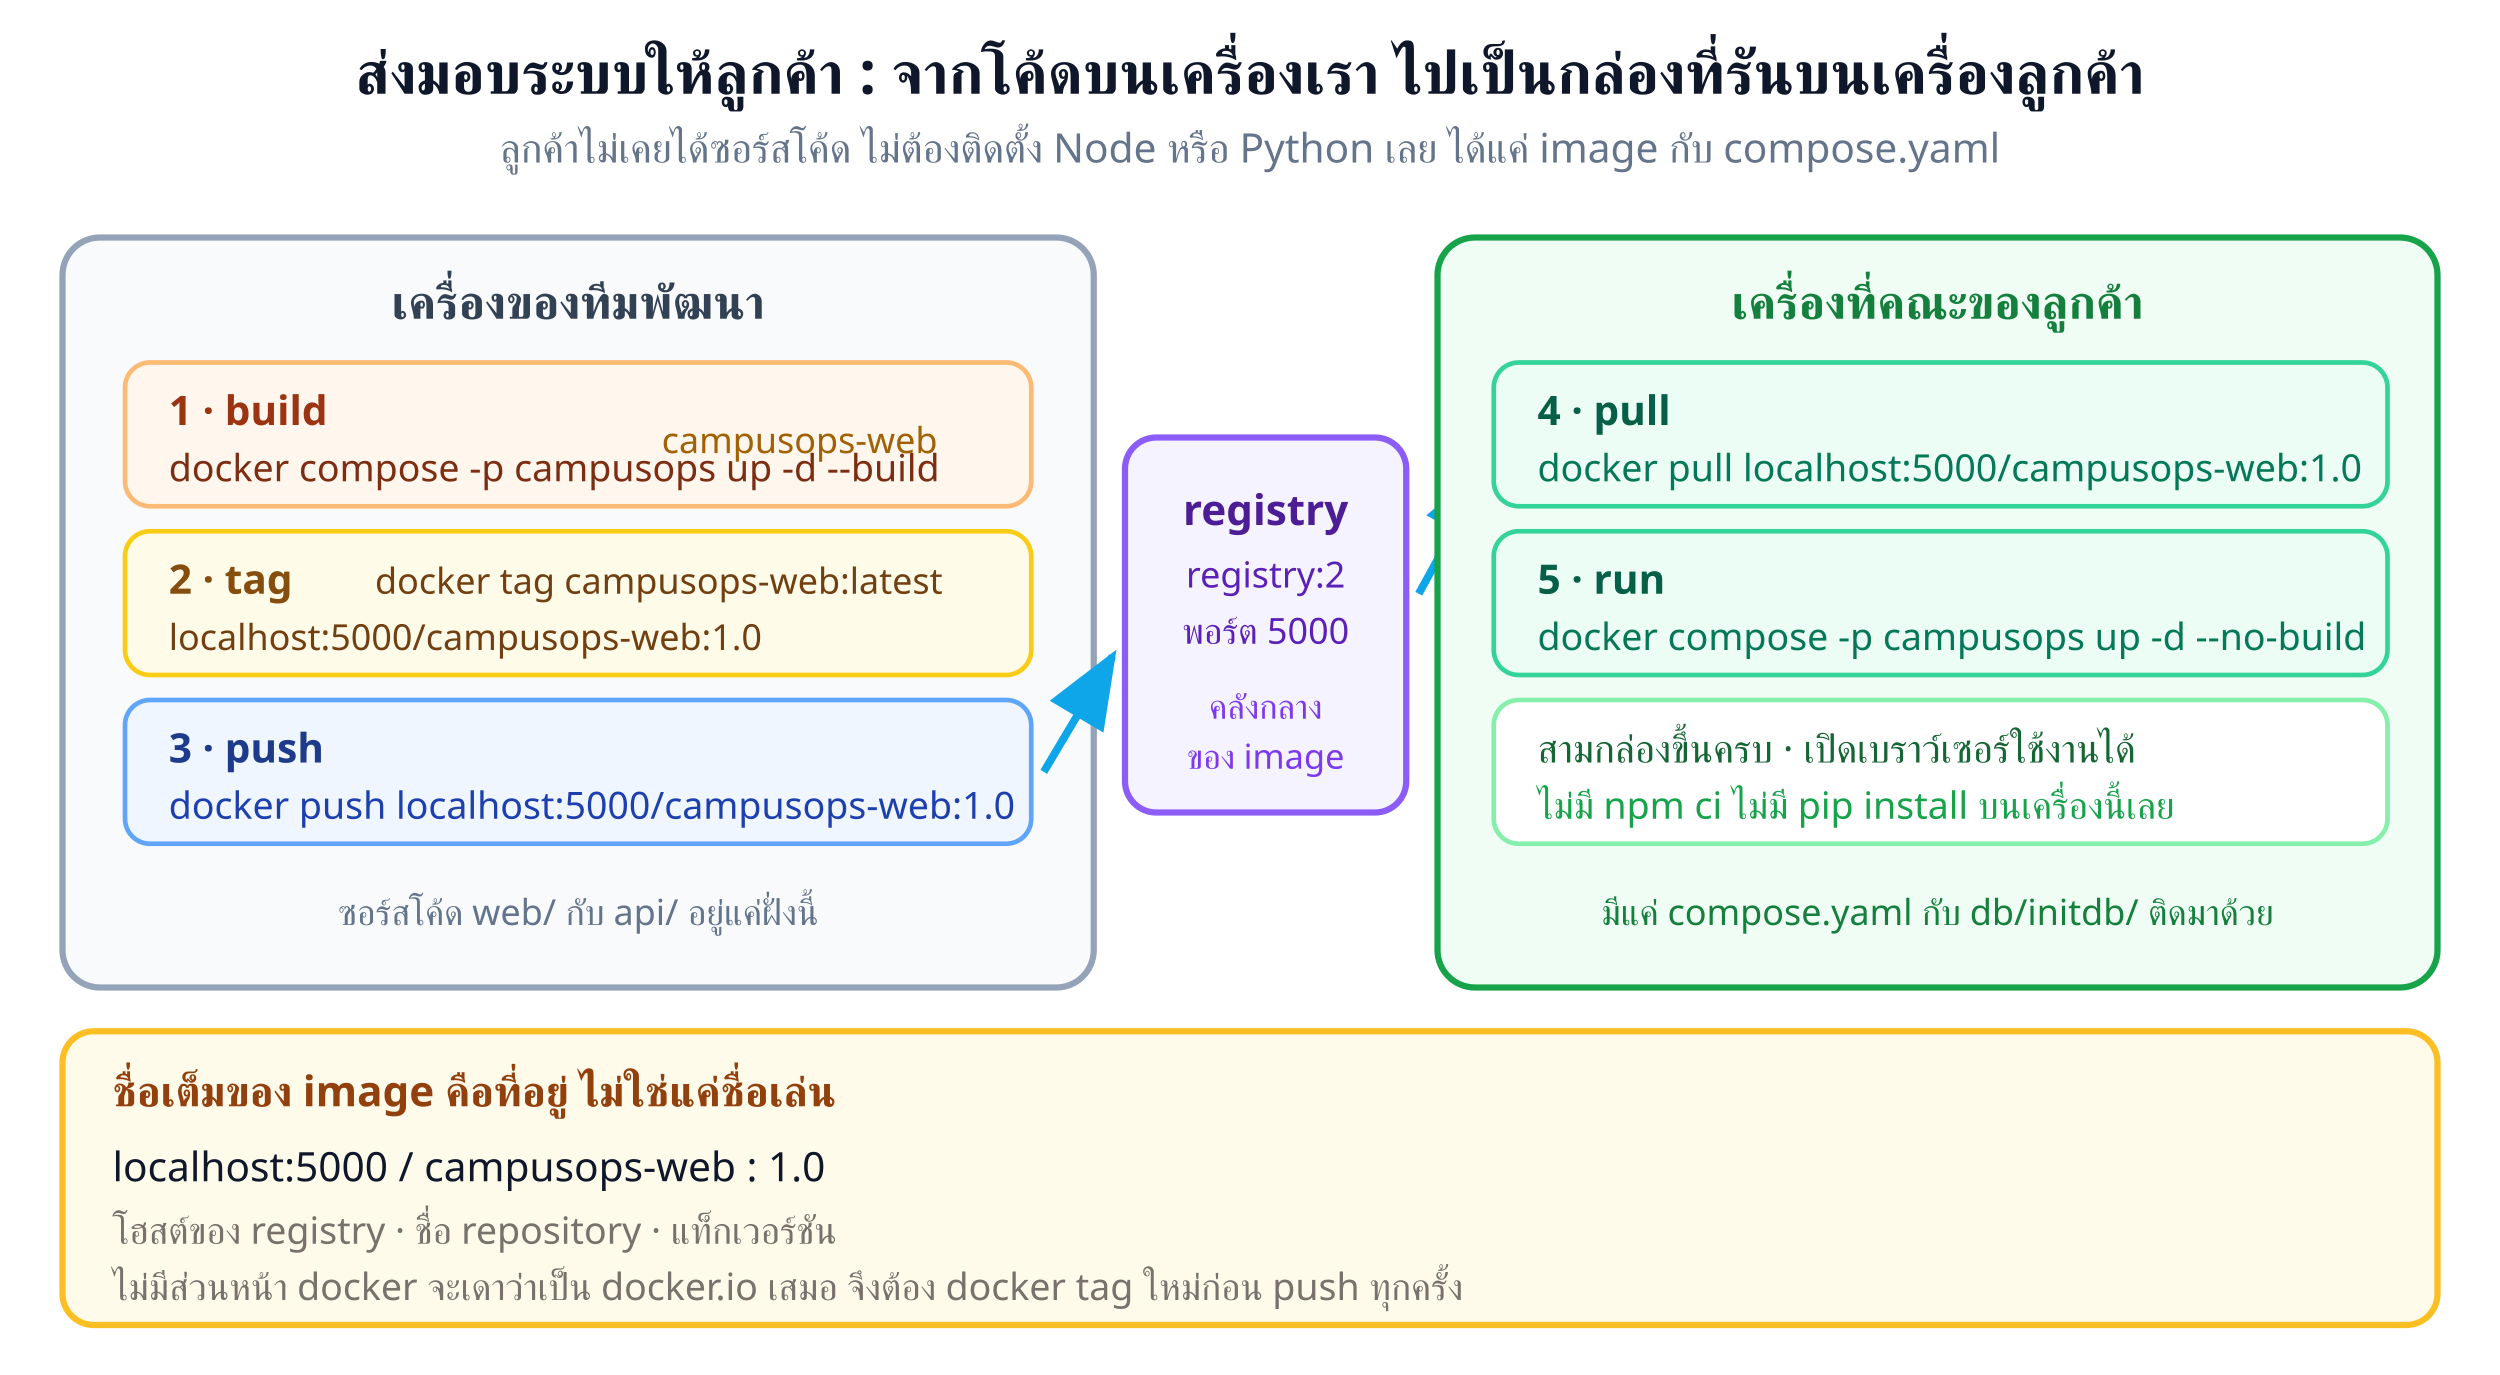
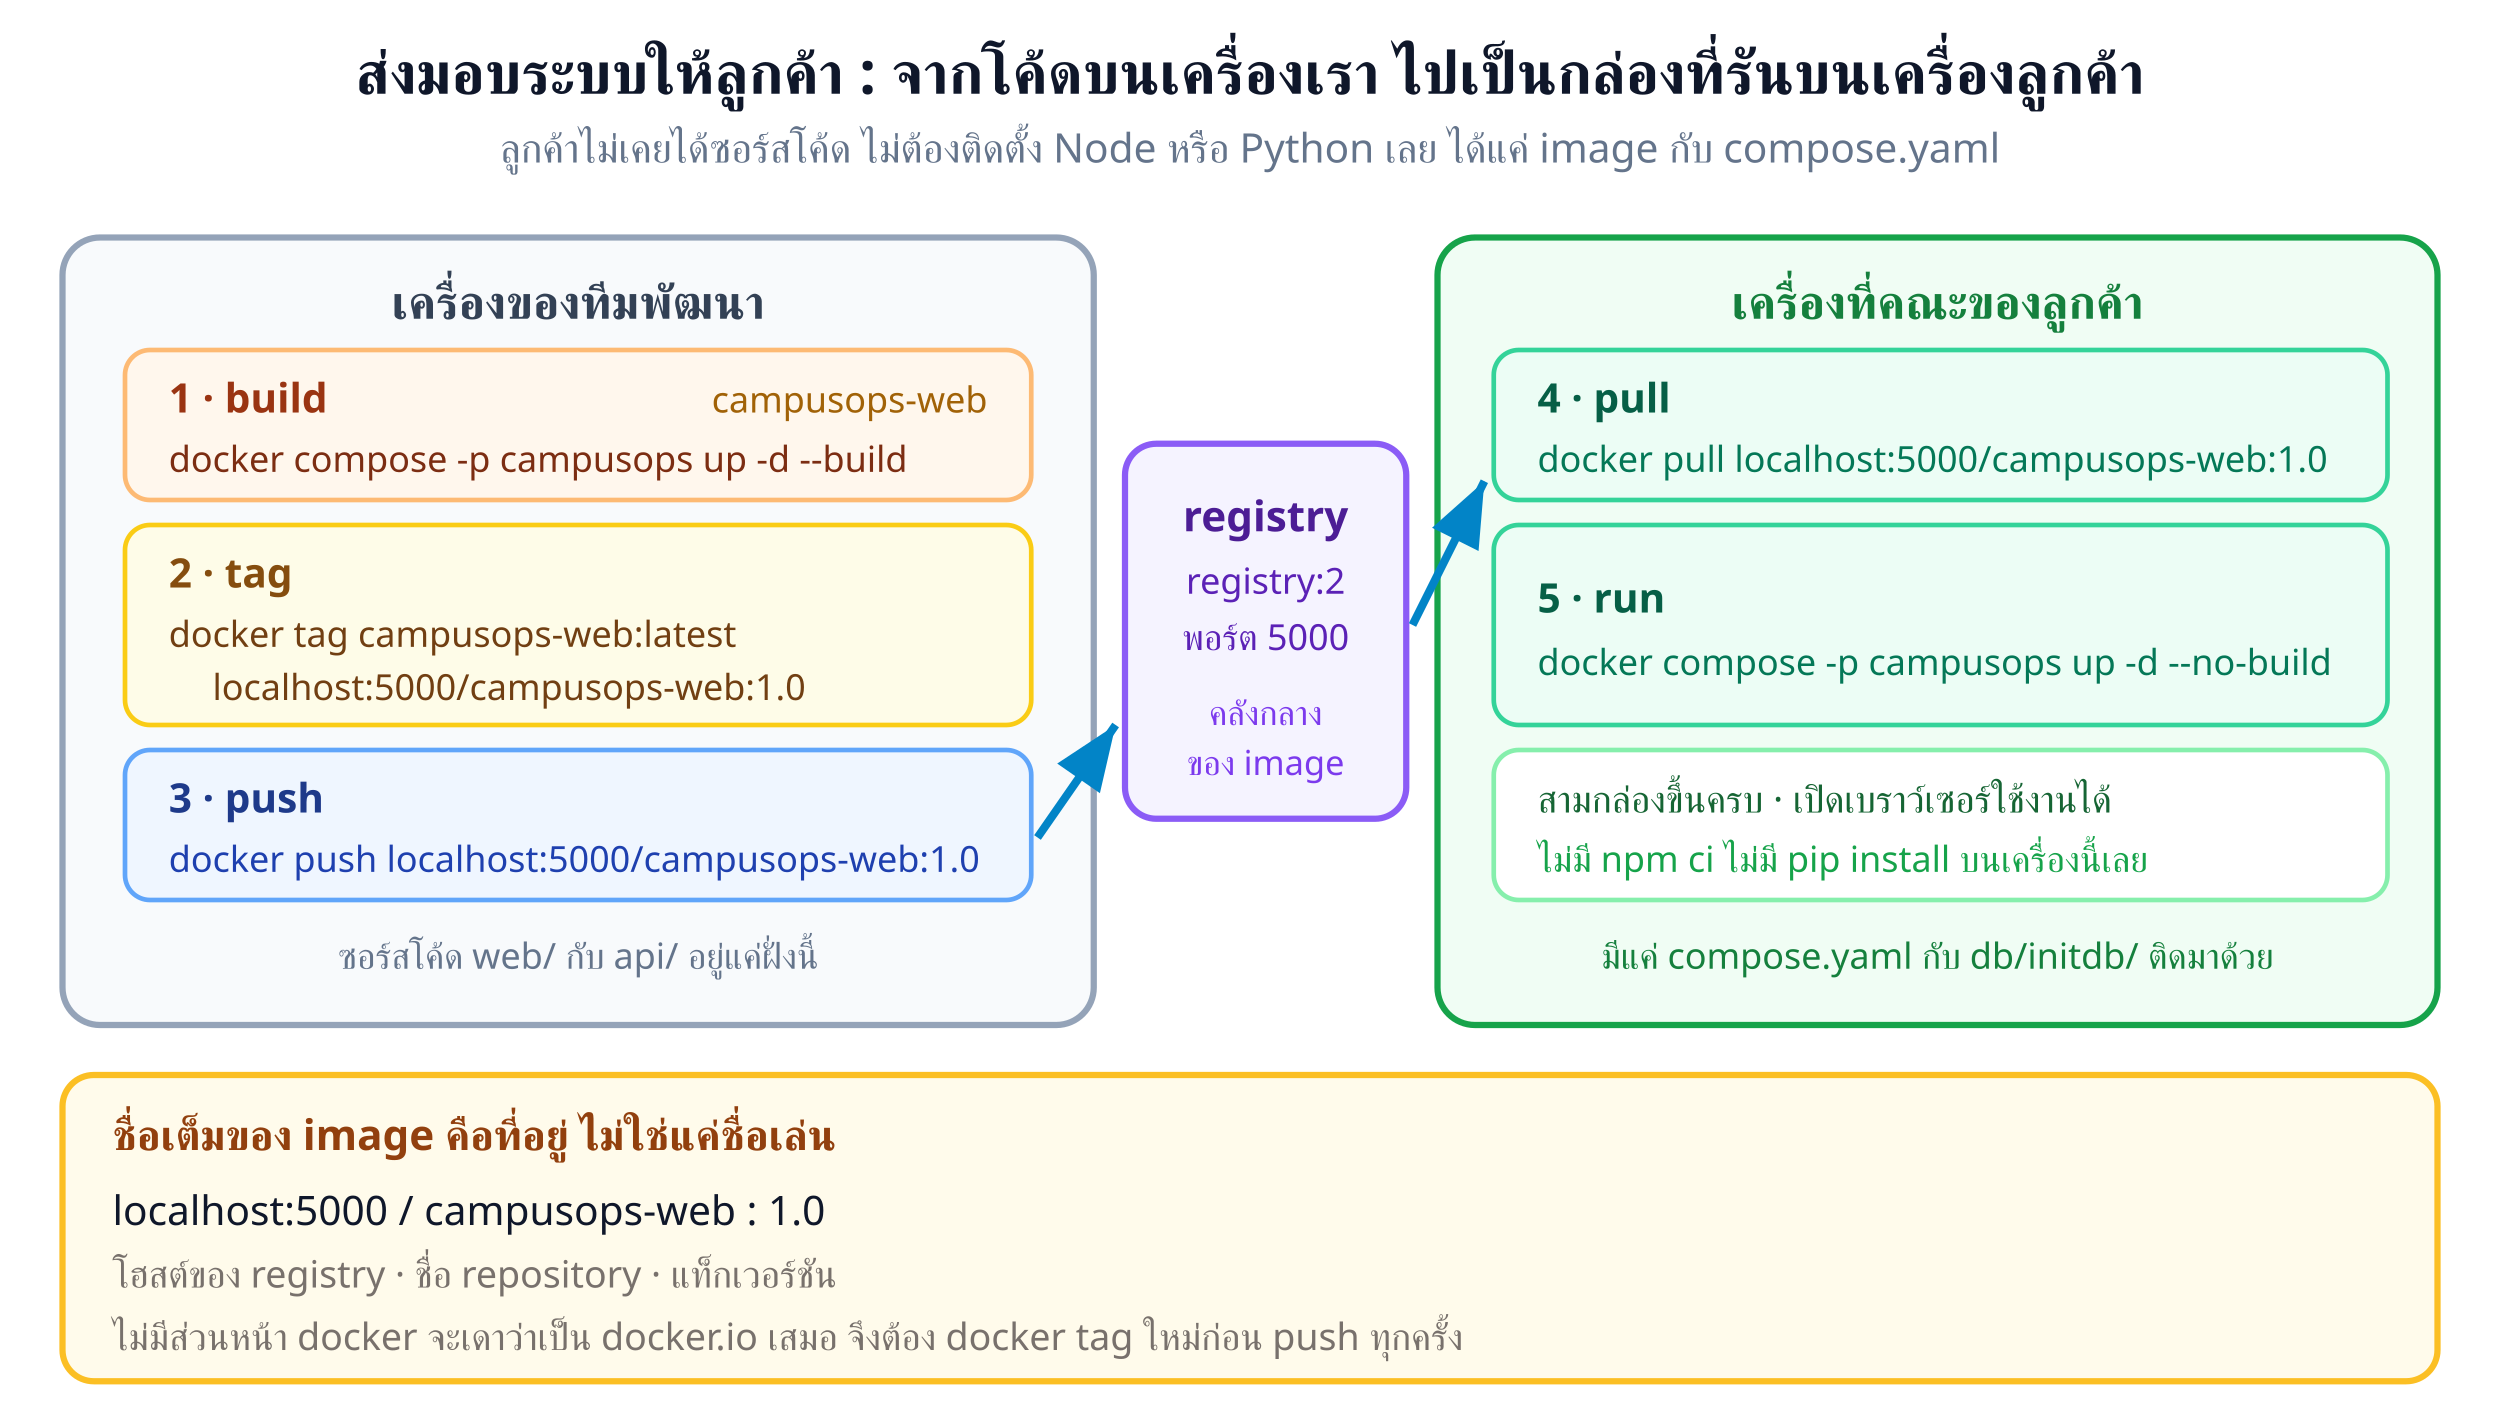
- <svg xmlns="http://www.w3.org/2000/svg" viewBox="0 0 800 440" width="800" height="440" font-family="sans-serif">
-   <rect x="0" y="0" width="800" height="440" fill="#ffffff" />
+ <svg xmlns="http://www.w3.org/2000/svg" viewBox="0 0 800 456" width="800" height="456" font-family="sans-serif">
+   <rect x="0" y="0" width="800" height="456" fill="#ffffff" />
  <text x="400" y="30" text-anchor="middle" font-size="19" font-weight="bold" fill="#0f172a">ส่งมอบระบบให้ลูกค้า : จากโค้ดบนเครื่องเรา ไปเป็นกล่องที่รันบนเครื่องลูกค้า</text>
  <text x="400" y="52" text-anchor="middle" font-size="13" fill="#64748b">ลูกค้าไม่เคยได้ซอร์สโค้ด ไม่ต้องติดตั้ง Node หรือ Python เลย ได้แค่ image กับ compose.yaml</text>
  <defs>
-     <marker id="a1" markerWidth="10" markerHeight="8" refX="9" refY="4" orient="auto">
-       <path d="M 0 0 L 10 4 L 0 8 z" fill="#0ea5e9" />
+     <marker id="a1" markerWidth="8" markerHeight="6.4" refX="8" refY="3.2" orient="auto">
+       <path d="M 0 0 L 8 3.2 L 0 6.4 z" fill="#0284c7" />
    </marker>
  </defs>
-   <rect x="20" y="76" width="330" height="240" rx="12" fill="#f8fafc" stroke="#94a3b8" stroke-width="2" />
+   <rect x="20" y="76" width="330" height="252" rx="12" fill="#f8fafc" stroke="#94a3b8" stroke-width="2" />
  <text x="185" y="102" text-anchor="middle" font-size="15" font-weight="bold" fill="#334155">เครื่องของทีมพัฒนา</text>
-   <rect x="40" y="116" width="290" height="46" rx="8" fill="#fff7ed" stroke="#fdba74" stroke-width="1.5" />
-   <text x="54" y="136" font-size="13" font-weight="bold" fill="#9a3412">1 · build</text>
-   <text x="54" y="154" font-size="12" fill="#7c2d12">docker compose -p campusops up -d --build</text>
-   <text x="300" y="145" text-anchor="end" font-size="11.5" fill="#a16207">campusops-web</text>
-   <rect x="40" y="170" width="290" height="46" rx="8" fill="#fefce8" stroke="#facc15" stroke-width="1.5" />
-   <text x="54" y="190" font-size="13" font-weight="bold" fill="#854d0e">2 · tag</text>
-   <text x="120" y="190" font-size="11.5" fill="#713f12">docker tag campusops-web:latest</text>
-   <text x="54" y="208" font-size="11.5" fill="#713f12">localhost:5000/campusops-web:1.0</text>
-   <rect x="40" y="224" width="290" height="46" rx="8" fill="#eff6ff" stroke="#60a5fa" stroke-width="1.5" />
-   <text x="54" y="244" font-size="13" font-weight="bold" fill="#1e3a8a">3 · push</text>
-   <text x="54" y="262" font-size="12" fill="#1e40af">docker push localhost:5000/campusops-web:1.0</text>
-   <text x="185" y="296" text-anchor="middle" font-size="11.5" fill="#64748b">ซอร์สโค้ด web/ กับ api/ อยู่แค่ฝั่งนี้</text>
-   <rect x="360" y="140" width="90" height="120" rx="10" fill="#f5f3ff" stroke="#8b5cf6" stroke-width="2" />
-   <text x="405" y="168" text-anchor="middle" font-size="13.5" font-weight="bold" fill="#4c1d95">registry</text>
-   <text x="405" y="188" text-anchor="middle" font-size="11.5" fill="#5b21b6">registry:2</text>
-   <text x="405" y="206" text-anchor="middle" font-size="11.5" fill="#5b21b6">พอร์ต 5000</text>
-   <text x="405" y="230" text-anchor="middle" font-size="11" fill="#7c3aed">คลังกลาง</text>
-   <text x="405" y="246" text-anchor="middle" font-size="11" fill="#7c3aed">ของ image</text>
-   <path d="M 334 247 L 356 210" fill="none" stroke="#0ea5e9" stroke-width="2.5" marker-end="url(#a1)" />
-   <path d="M 454 190 L 476 150" fill="none" stroke="#0ea5e9" stroke-width="2.5" marker-end="url(#a1)" />
-   <rect x="460" y="76" width="320" height="240" rx="12" fill="#f0fdf4" stroke="#16a34a" stroke-width="2" />
+   <rect x="40" y="112" width="290" height="48" rx="8" fill="#fff7ed" stroke="#fdba74" stroke-width="1.5" />
+   <text x="54" y="132" font-size="13" font-weight="bold" fill="#9a3412">1 · build</text>
+   <text x="316" y="132" text-anchor="end" font-size="11.5" fill="#a16207">campusops-web</text>
+   <text x="54" y="151" font-size="11.5" fill="#7c2d12">docker compose -p campusops up -d --build</text>
+   <rect x="40" y="168" width="290" height="64" rx="8" fill="#fefce8" stroke="#facc15" stroke-width="1.5" />
+   <text x="54" y="188" font-size="13" font-weight="bold" fill="#854d0e">2 · tag</text>
+   <text x="54" y="207" font-size="11.5" fill="#713f12">docker tag campusops-web:latest</text>
+   <text x="68" y="224" font-size="11.5" fill="#713f12">localhost:5000/campusops-web:1.0</text>
+   <rect x="40" y="240" width="290" height="48" rx="8" fill="#eff6ff" stroke="#60a5fa" stroke-width="1.5" />
+   <text x="54" y="260" font-size="13" font-weight="bold" fill="#1e3a8a">3 · push</text>
+   <text x="54" y="279" font-size="11.5" fill="#1e40af">docker push localhost:5000/campusops-web:1.0</text>
+   <text x="185" y="310" text-anchor="middle" font-size="11.5" fill="#64748b">ซอร์สโค้ด web/ กับ api/ อยู่แค่ฝั่งนี้</text>
+   <rect x="360" y="142" width="90" height="120" rx="10" fill="#f5f3ff" stroke="#8b5cf6" stroke-width="2" />
+   <text x="405" y="170" text-anchor="middle" font-size="13.5" font-weight="bold" fill="#4c1d95">registry</text>
+   <text x="405" y="190" text-anchor="middle" font-size="11.5" fill="#5b21b6">registry:2</text>
+   <text x="405" y="208" text-anchor="middle" font-size="11.5" fill="#5b21b6">พอร์ต 5000</text>
+   <text x="405" y="232" text-anchor="middle" font-size="11" fill="#7c3aed">คลังกลาง</text>
+   <text x="405" y="248" text-anchor="middle" font-size="11" fill="#7c3aed">ของ image</text>
+   <rect x="460" y="76" width="320" height="252" rx="12" fill="#f0fdf4" stroke="#16a34a" stroke-width="2" />
  <text x="620" y="102" text-anchor="middle" font-size="15" font-weight="bold" fill="#15803d">เครื่องที่คณะของลูกค้า</text>
-   <rect x="478" y="116" width="286" height="46" rx="8" fill="#ecfdf5" stroke="#34d399" stroke-width="1.5" />
-   <text x="492" y="136" font-size="13" font-weight="bold" fill="#065f46">4 · pull</text>
-   <text x="492" y="154" font-size="12" fill="#047857">docker pull localhost:5000/campusops-web:1.0</text>
-   <rect x="478" y="170" width="286" height="46" rx="8" fill="#ecfdf5" stroke="#34d399" stroke-width="1.5" />
-   <text x="492" y="190" font-size="13" font-weight="bold" fill="#065f46">5 · run</text>
-   <text x="492" y="208" font-size="12" fill="#047857">docker compose -p campusops up -d --no-build</text>
-   <rect x="478" y="224" width="286" height="46" rx="8" fill="#ffffff" stroke="#86efac" stroke-width="1.5" />
-   <text x="492" y="244" font-size="12.5" fill="#166534">สามกล่องขึ้นครบ · เปิดเบราว์เซอร์ใช้งานได้</text>
-   <text x="492" y="262" font-size="12" fill="#16a34a">ไม่มี npm ci ไม่มี pip install บนเครื่องนี้เลย</text>
-   <text x="620" y="296" text-anchor="middle" font-size="11.5" fill="#15803d">มีแค่ compose.yaml กับ db/initdb/ ติดมาด้วย</text>
-   <rect x="20" y="330" width="760" height="94" rx="10" fill="#fffbeb" stroke="#fbbf24" stroke-width="2" />
-   <text x="36" y="354" font-size="13.5" font-weight="bold" fill="#92400e">ชื่อเต็มของ image คือที่อยู่ ไม่ใช่แค่ชื่อเล่น</text>
-   <text x="36" y="378" font-size="13" fill="#0f172a">localhost:5000 / campusops-web : 1.0</text>
-   <text x="36" y="398" font-size="12" fill="#78716c">โฮสต์ของ registry · ชื่อ repository · แท็กเวอร์ชัน</text>
-   <text x="36" y="416" font-size="12" fill="#78716c">ไม่มีส่วนหน้า docker จะเดาว่าเป็น docker.io เสมอ จึงต้อง docker tag ใหม่ก่อน push ทุกครั้ง</text>
+   <rect x="478" y="112" width="286" height="48" rx="8" fill="#ecfdf5" stroke="#34d399" stroke-width="1.5" />
+   <text x="492" y="132" font-size="13" font-weight="bold" fill="#065f46">4 · pull</text>
+   <text x="492" y="151" font-size="11.5" fill="#047857">docker pull localhost:5000/campusops-web:1.0</text>
+   <rect x="478" y="168" width="286" height="64" rx="8" fill="#ecfdf5" stroke="#34d399" stroke-width="1.5" />
+   <text x="492" y="196" font-size="13" font-weight="bold" fill="#065f46">5 · run</text>
+   <text x="492" y="216" font-size="11.5" fill="#047857">docker compose -p campusops up -d --no-build</text>
+   <rect x="478" y="240" width="286" height="48" rx="8" fill="#ffffff" stroke="#86efac" stroke-width="1.5" />
+   <text x="492" y="260" font-size="12" fill="#166534">สามกล่องขึ้นครบ · เปิดเบราว์เซอร์ใช้งานได้</text>
+   <text x="492" y="279" font-size="11.5" fill="#16a34a">ไม่มี npm ci ไม่มี pip install บนเครื่องนี้เลย</text>
+   <text x="620" y="310" text-anchor="middle" font-size="11.5" fill="#15803d">มีแค่ compose.yaml กับ db/initdb/ ติดมาด้วย</text>
+   <path d="M 332 268 L 357 232" fill="none" stroke="#0284c7" stroke-width="2.6" marker-end="url(#a1)" />
+   <path d="M 452 200 L 475 154" fill="none" stroke="#0284c7" stroke-width="2.6" marker-end="url(#a1)" />
+   <rect x="20" y="344" width="760" height="98" rx="10" fill="#fffbeb" stroke="#fbbf24" stroke-width="2" />
+   <text x="36" y="368" font-size="13.5" font-weight="bold" fill="#92400e">ชื่อเต็มของ image คือที่อยู่ ไม่ใช่แค่ชื่อเล่น</text>
+   <text x="36" y="392" font-size="13" fill="#0f172a">localhost:5000 / campusops-web : 1.0</text>
+   <text x="36" y="412" font-size="12" fill="#78716c">โฮสต์ของ registry · ชื่อ repository · แท็กเวอร์ชัน</text>
+   <text x="36" y="432" font-size="12" fill="#78716c">ไม่มีส่วนหน้า docker จะเดาว่าเป็น docker.io เสมอ จึงต้อง docker tag ใหม่ก่อน push ทุกครั้ง</text>
</svg>
